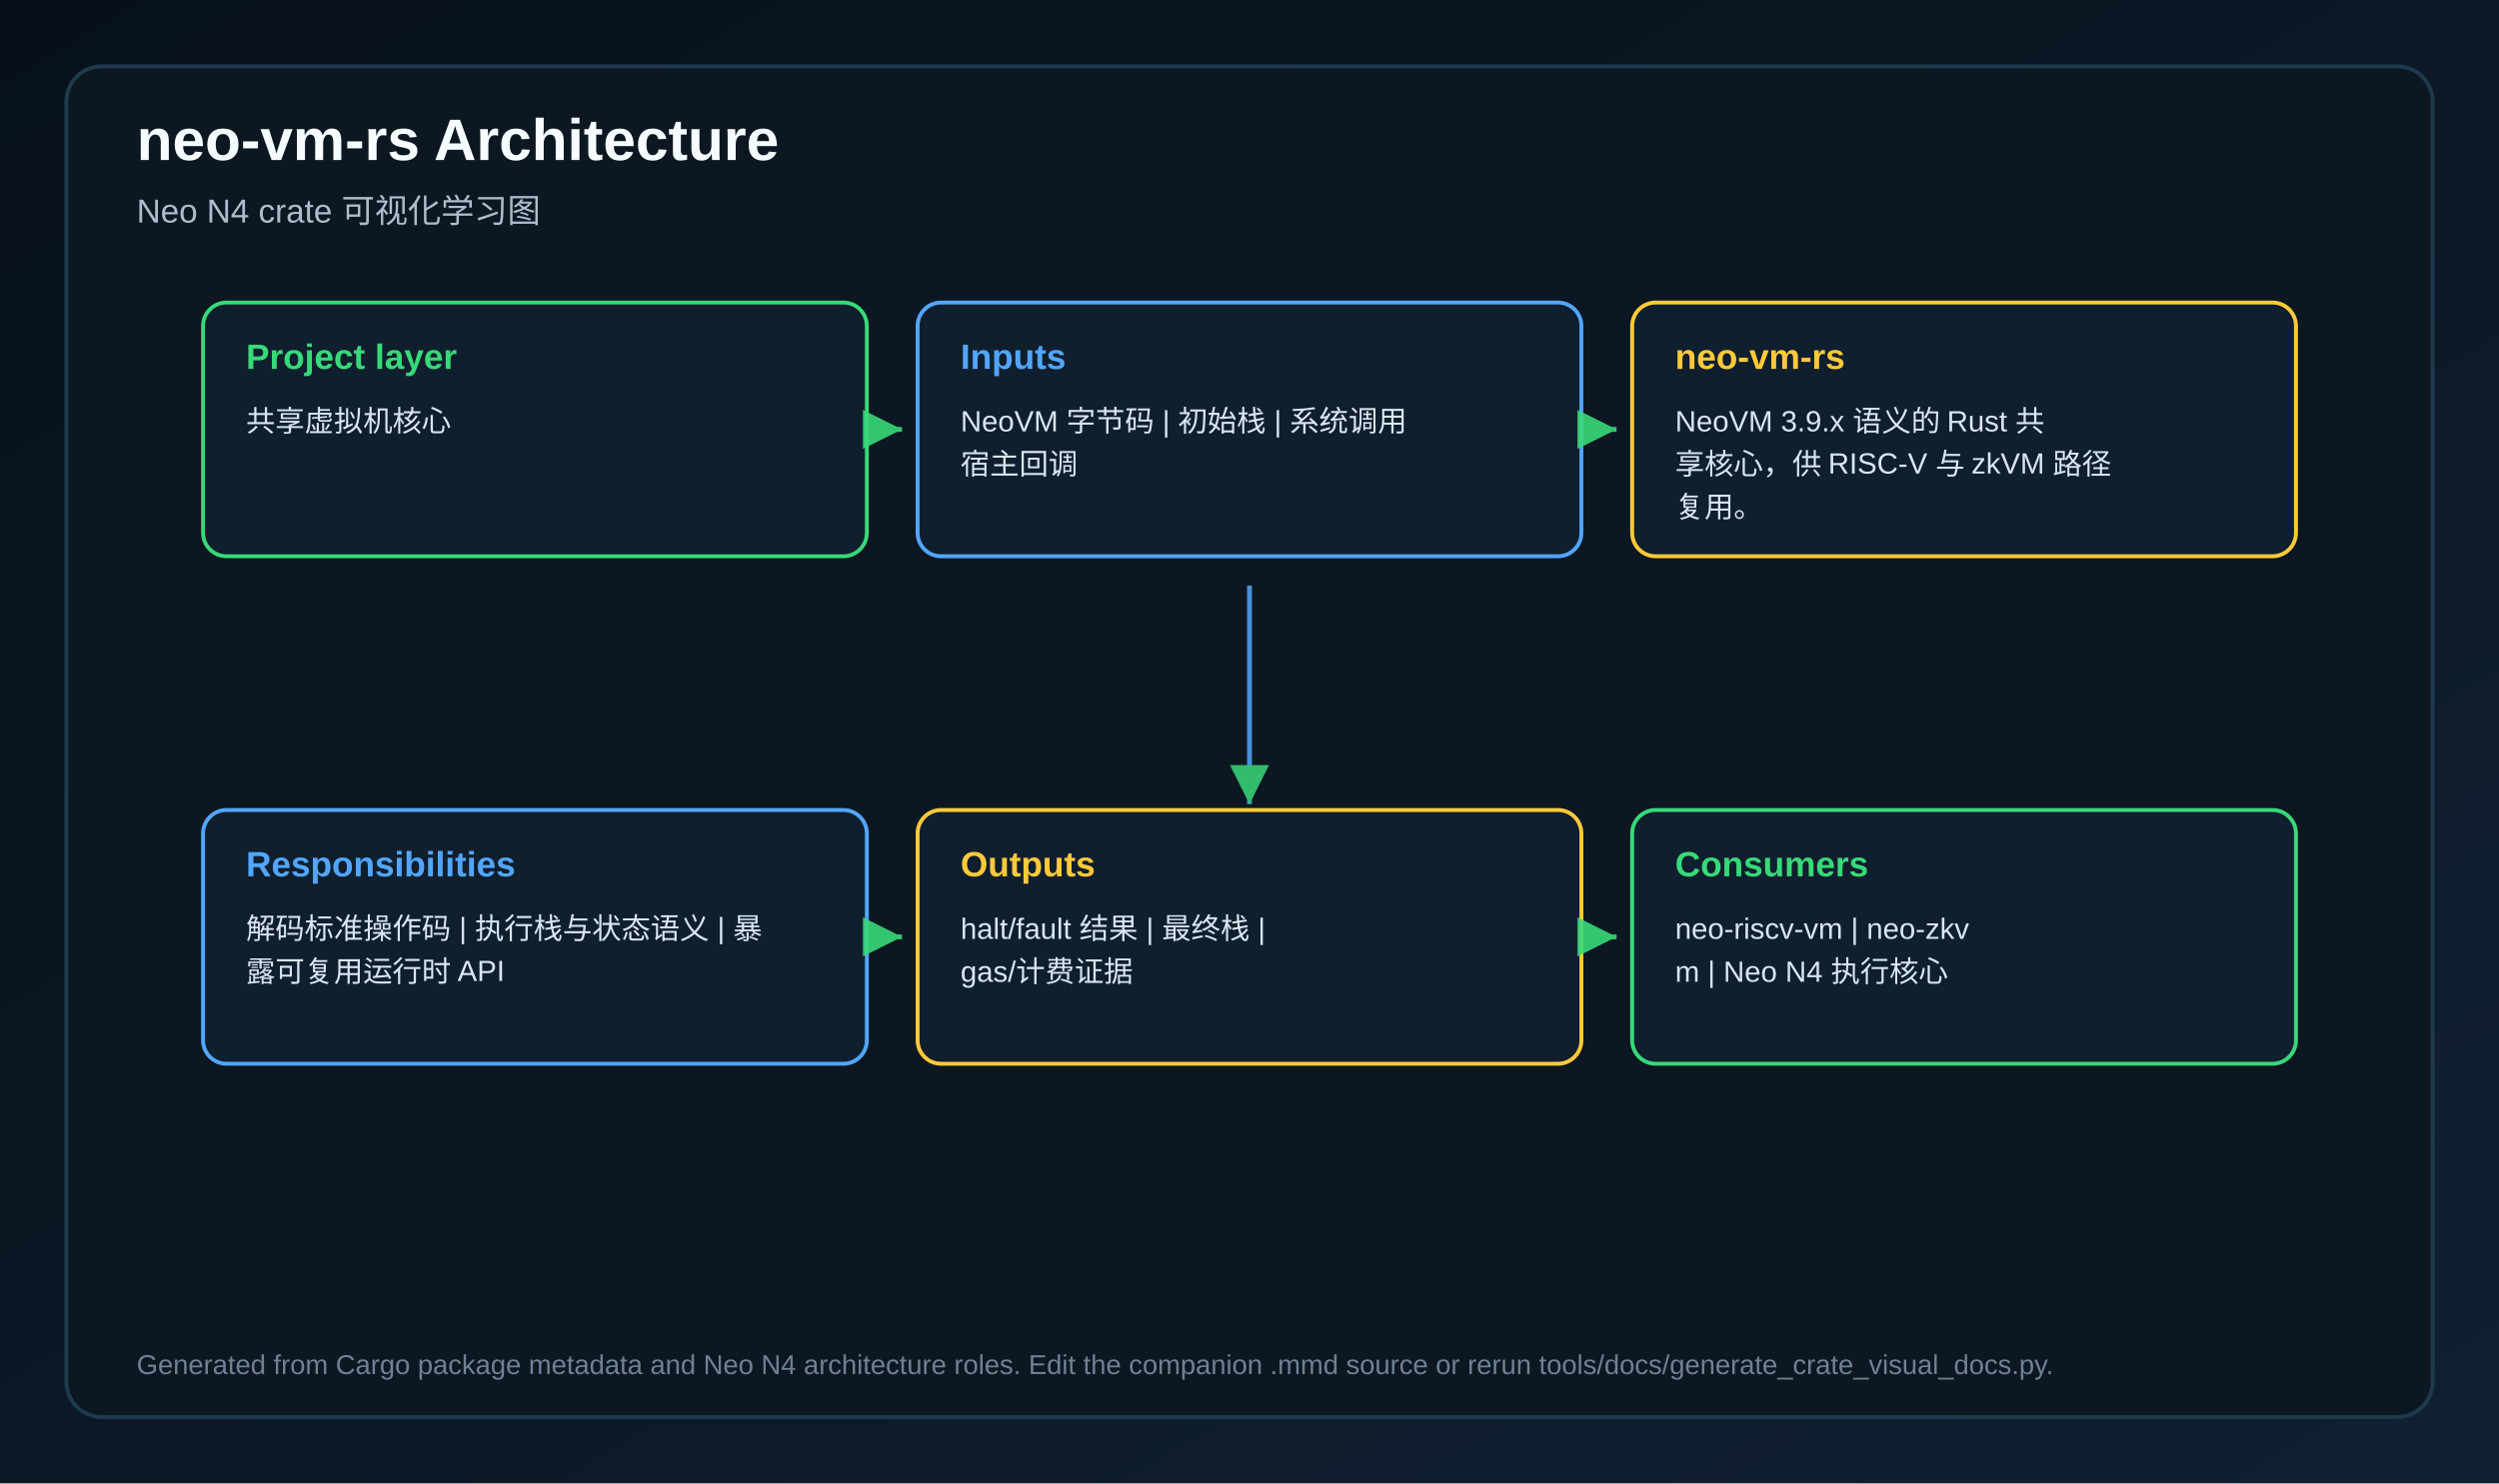
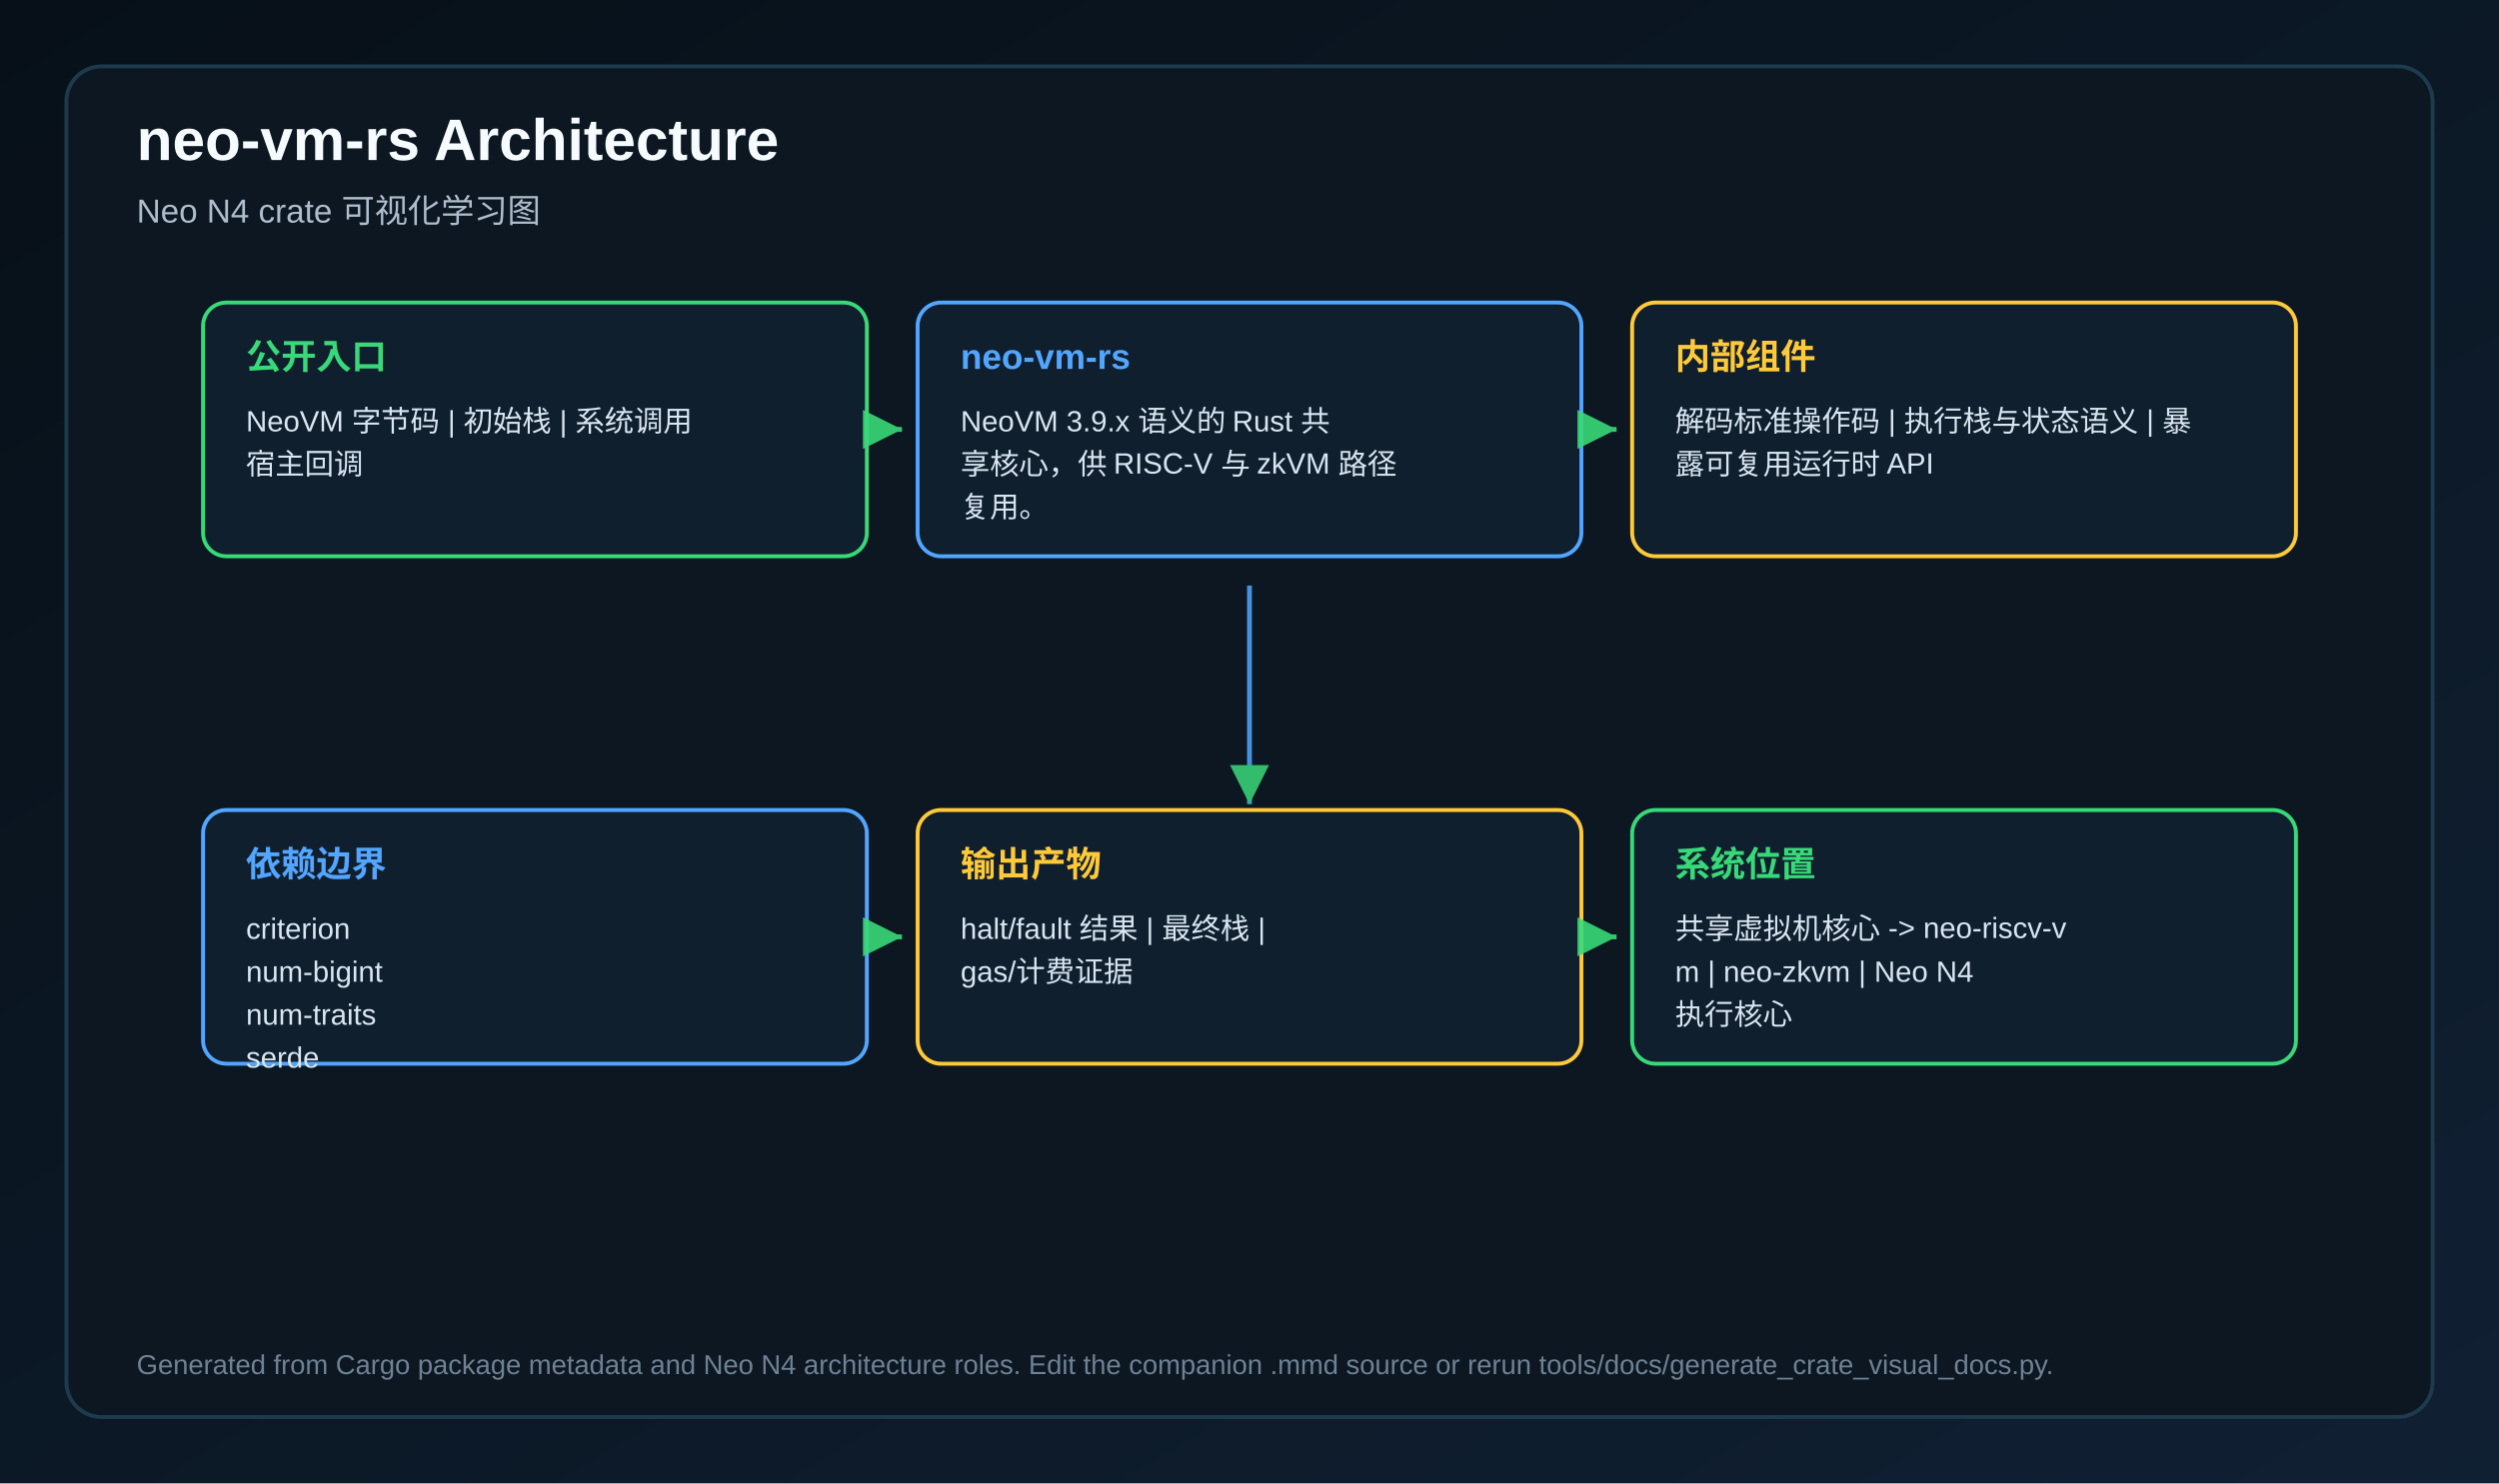
<svg xmlns="http://www.w3.org/2000/svg" width="1280" height="760" viewBox="0 0 1280 760" role="img" aria-label="neo-vm-rs Architecture">
  <defs>
    <linearGradient id="bg" x1="0" x2="1" y1="0" y2="1">
      <stop offset="0" stop-color="#071018" />
      <stop offset="1" stop-color="#102033" />
    </linearGradient>
    <marker id="arrow" markerWidth="12" markerHeight="12" refX="10" refY="6" orient="auto">
      <path d="M2,2 L10,6 L2,10 Z" fill="#38d978" />
    </marker>
  </defs>
  <rect x="0" y="0" width="1280" height="760" fill="url(#bg)" />
  <rect x="34" y="34" width="1212" height="692" rx="18" fill="#0c1722" stroke="#1e3a4d" stroke-width="2" />
  <text x="70" y="82" fill="#f6fbff" font-size="30" font-family="Segoe UI, Arial, sans-serif" font-weight="700">neo-vm-rs Architecture</text>
  <text x="70" y="114" fill="#aebdcc" font-size="17" font-family="Segoe UI, Arial, sans-serif">Neo N4 crate 可视化学习图</text>
  <rect x="104" y="155" width="340" height="130" rx="12" fill="#101f2d" stroke="#38d978" stroke-width="2" />
-   <text x="126" y="189" fill="#38d978" font-size="18" font-family="Segoe UI, Arial, sans-serif" font-weight="700">Project layer</text>
-   <text x="126" y="221" fill="#d9e6f2" font-size="15" font-family="Segoe UI, Arial, sans-serif">共享虚拟机核心</text>
+   <text x="126" y="189" fill="#38d978" font-size="18" font-family="Segoe UI, Arial, sans-serif" font-weight="700">公开入口</text>
+   <text x="126" y="221" fill="#d9e6f2" font-size="15" font-family="Segoe UI, Arial, sans-serif">NeoVM 字节码 | 初始栈 | 系统调用</text>
+   <text x="126" y="243" fill="#d9e6f2" font-size="15" font-family="Segoe UI, Arial, sans-serif">宿主回调</text>
  <rect x="470" y="155" width="340" height="130" rx="12" fill="#101f2d" stroke="#52a6ff" stroke-width="2" />
-   <text x="492" y="189" fill="#52a6ff" font-size="18" font-family="Segoe UI, Arial, sans-serif" font-weight="700">Inputs</text>
-   <text x="492" y="221" fill="#d9e6f2" font-size="15" font-family="Segoe UI, Arial, sans-serif">NeoVM 字节码 | 初始栈 | 系统调用</text>
-   <text x="492" y="243" fill="#d9e6f2" font-size="15" font-family="Segoe UI, Arial, sans-serif">宿主回调</text>
+   <text x="492" y="189" fill="#52a6ff" font-size="18" font-family="Segoe UI, Arial, sans-serif" font-weight="700">neo-vm-rs</text>
+   <text x="492" y="221" fill="#d9e6f2" font-size="15" font-family="Segoe UI, Arial, sans-serif">NeoVM 3.9.x 语义的 Rust 共</text>
+   <text x="492" y="243" fill="#d9e6f2" font-size="15" font-family="Segoe UI, Arial, sans-serif">享核心，供 RISC-V 与 zkVM 路径</text>
+   <text x="492" y="265" fill="#d9e6f2" font-size="15" font-family="Segoe UI, Arial, sans-serif">复用。</text>
  <line x1="452" y1="220" x2="462" y2="220" stroke="#38d978" stroke-width="2.5" marker-end="url(#arrow)" opacity="0.9" />
  <rect x="836" y="155" width="340" height="130" rx="12" fill="#101f2d" stroke="#ffca3a" stroke-width="2" />
-   <text x="858" y="189" fill="#ffca3a" font-size="18" font-family="Segoe UI, Arial, sans-serif" font-weight="700">neo-vm-rs</text>
-   <text x="858" y="221" fill="#d9e6f2" font-size="15" font-family="Segoe UI, Arial, sans-serif">NeoVM 3.9.x 语义的 Rust 共</text>
-   <text x="858" y="243" fill="#d9e6f2" font-size="15" font-family="Segoe UI, Arial, sans-serif">享核心，供 RISC-V 与 zkVM 路径</text>
-   <text x="858" y="265" fill="#d9e6f2" font-size="15" font-family="Segoe UI, Arial, sans-serif">复用。</text>
+   <text x="858" y="189" fill="#ffca3a" font-size="18" font-family="Segoe UI, Arial, sans-serif" font-weight="700">内部组件</text>
+   <text x="858" y="221" fill="#d9e6f2" font-size="15" font-family="Segoe UI, Arial, sans-serif">解码标准操作码 | 执行栈与状态语义 | 暴</text>
+   <text x="858" y="243" fill="#d9e6f2" font-size="15" font-family="Segoe UI, Arial, sans-serif">露可复用运行时 API</text>
  <line x1="818" y1="220" x2="828" y2="220" stroke="#38d978" stroke-width="2.5" marker-end="url(#arrow)" opacity="0.9" />
  <rect x="104" y="415" width="340" height="130" rx="12" fill="#101f2d" stroke="#52a6ff" stroke-width="2" />
-   <text x="126" y="449" fill="#52a6ff" font-size="18" font-family="Segoe UI, Arial, sans-serif" font-weight="700">Responsibilities</text>
-   <text x="126" y="481" fill="#d9e6f2" font-size="15" font-family="Segoe UI, Arial, sans-serif">解码标准操作码 | 执行栈与状态语义 | 暴</text>
-   <text x="126" y="503" fill="#d9e6f2" font-size="15" font-family="Segoe UI, Arial, sans-serif">露可复用运行时 API</text>
+   <text x="126" y="449" fill="#52a6ff" font-size="18" font-family="Segoe UI, Arial, sans-serif" font-weight="700">依赖边界</text>
+   <text x="126" y="481" fill="#d9e6f2" font-size="15" font-family="Segoe UI, Arial, sans-serif">criterion</text>
+   <text x="126" y="503" fill="#d9e6f2" font-size="15" font-family="Segoe UI, Arial, sans-serif">num-bigint</text>
+   <text x="126" y="525" fill="#d9e6f2" font-size="15" font-family="Segoe UI, Arial, sans-serif">num-traits</text>
+   <text x="126" y="547" fill="#d9e6f2" font-size="15" font-family="Segoe UI, Arial, sans-serif">serde</text>
  <rect x="470" y="415" width="340" height="130" rx="12" fill="#101f2d" stroke="#ffca3a" stroke-width="2" />
-   <text x="492" y="449" fill="#ffca3a" font-size="18" font-family="Segoe UI, Arial, sans-serif" font-weight="700">Outputs</text>
+   <text x="492" y="449" fill="#ffca3a" font-size="18" font-family="Segoe UI, Arial, sans-serif" font-weight="700">输出产物</text>
  <text x="492" y="481" fill="#d9e6f2" font-size="15" font-family="Segoe UI, Arial, sans-serif">halt/fault 结果 | 最终栈 | </text>
  <text x="492" y="503" fill="#d9e6f2" font-size="15" font-family="Segoe UI, Arial, sans-serif">gas/计费证据</text>
  <line x1="452" y1="480" x2="462" y2="480" stroke="#38d978" stroke-width="2.5" marker-end="url(#arrow)" opacity="0.9" />
  <rect x="836" y="415" width="340" height="130" rx="12" fill="#101f2d" stroke="#38d978" stroke-width="2" />
-   <text x="858" y="449" fill="#38d978" font-size="18" font-family="Segoe UI, Arial, sans-serif" font-weight="700">Consumers</text>
-   <text x="858" y="481" fill="#d9e6f2" font-size="15" font-family="Segoe UI, Arial, sans-serif">neo-riscv-vm | neo-zkv</text>
-   <text x="858" y="503" fill="#d9e6f2" font-size="15" font-family="Segoe UI, Arial, sans-serif">m | Neo N4 执行核心</text>
+   <text x="858" y="449" fill="#38d978" font-size="18" font-family="Segoe UI, Arial, sans-serif" font-weight="700">系统位置</text>
+   <text x="858" y="481" fill="#d9e6f2" font-size="15" font-family="Segoe UI, Arial, sans-serif">共享虚拟机核心 -&gt; neo-riscv-v</text>
+   <text x="858" y="503" fill="#d9e6f2" font-size="15" font-family="Segoe UI, Arial, sans-serif">m | neo-zkvm | Neo N4 </text>
+   <text x="858" y="525" fill="#d9e6f2" font-size="15" font-family="Segoe UI, Arial, sans-serif">执行核心</text>
  <line x1="818" y1="480" x2="828" y2="480" stroke="#38d978" stroke-width="2.5" marker-end="url(#arrow)" opacity="0.9" />
  <path d="M640 300 C640 350 640 370 640 412" stroke="#52a6ff" stroke-width="2.5" fill="none" marker-end="url(#arrow)" opacity="0.85" />
  <text x="70" y="704" fill="#6f8194" font-size="14" font-family="Segoe UI, Arial, sans-serif">Generated from Cargo package metadata and Neo N4 architecture roles. Edit the companion .mmd source or rerun tools/docs/generate_crate_visual_docs.py.</text>
</svg>
